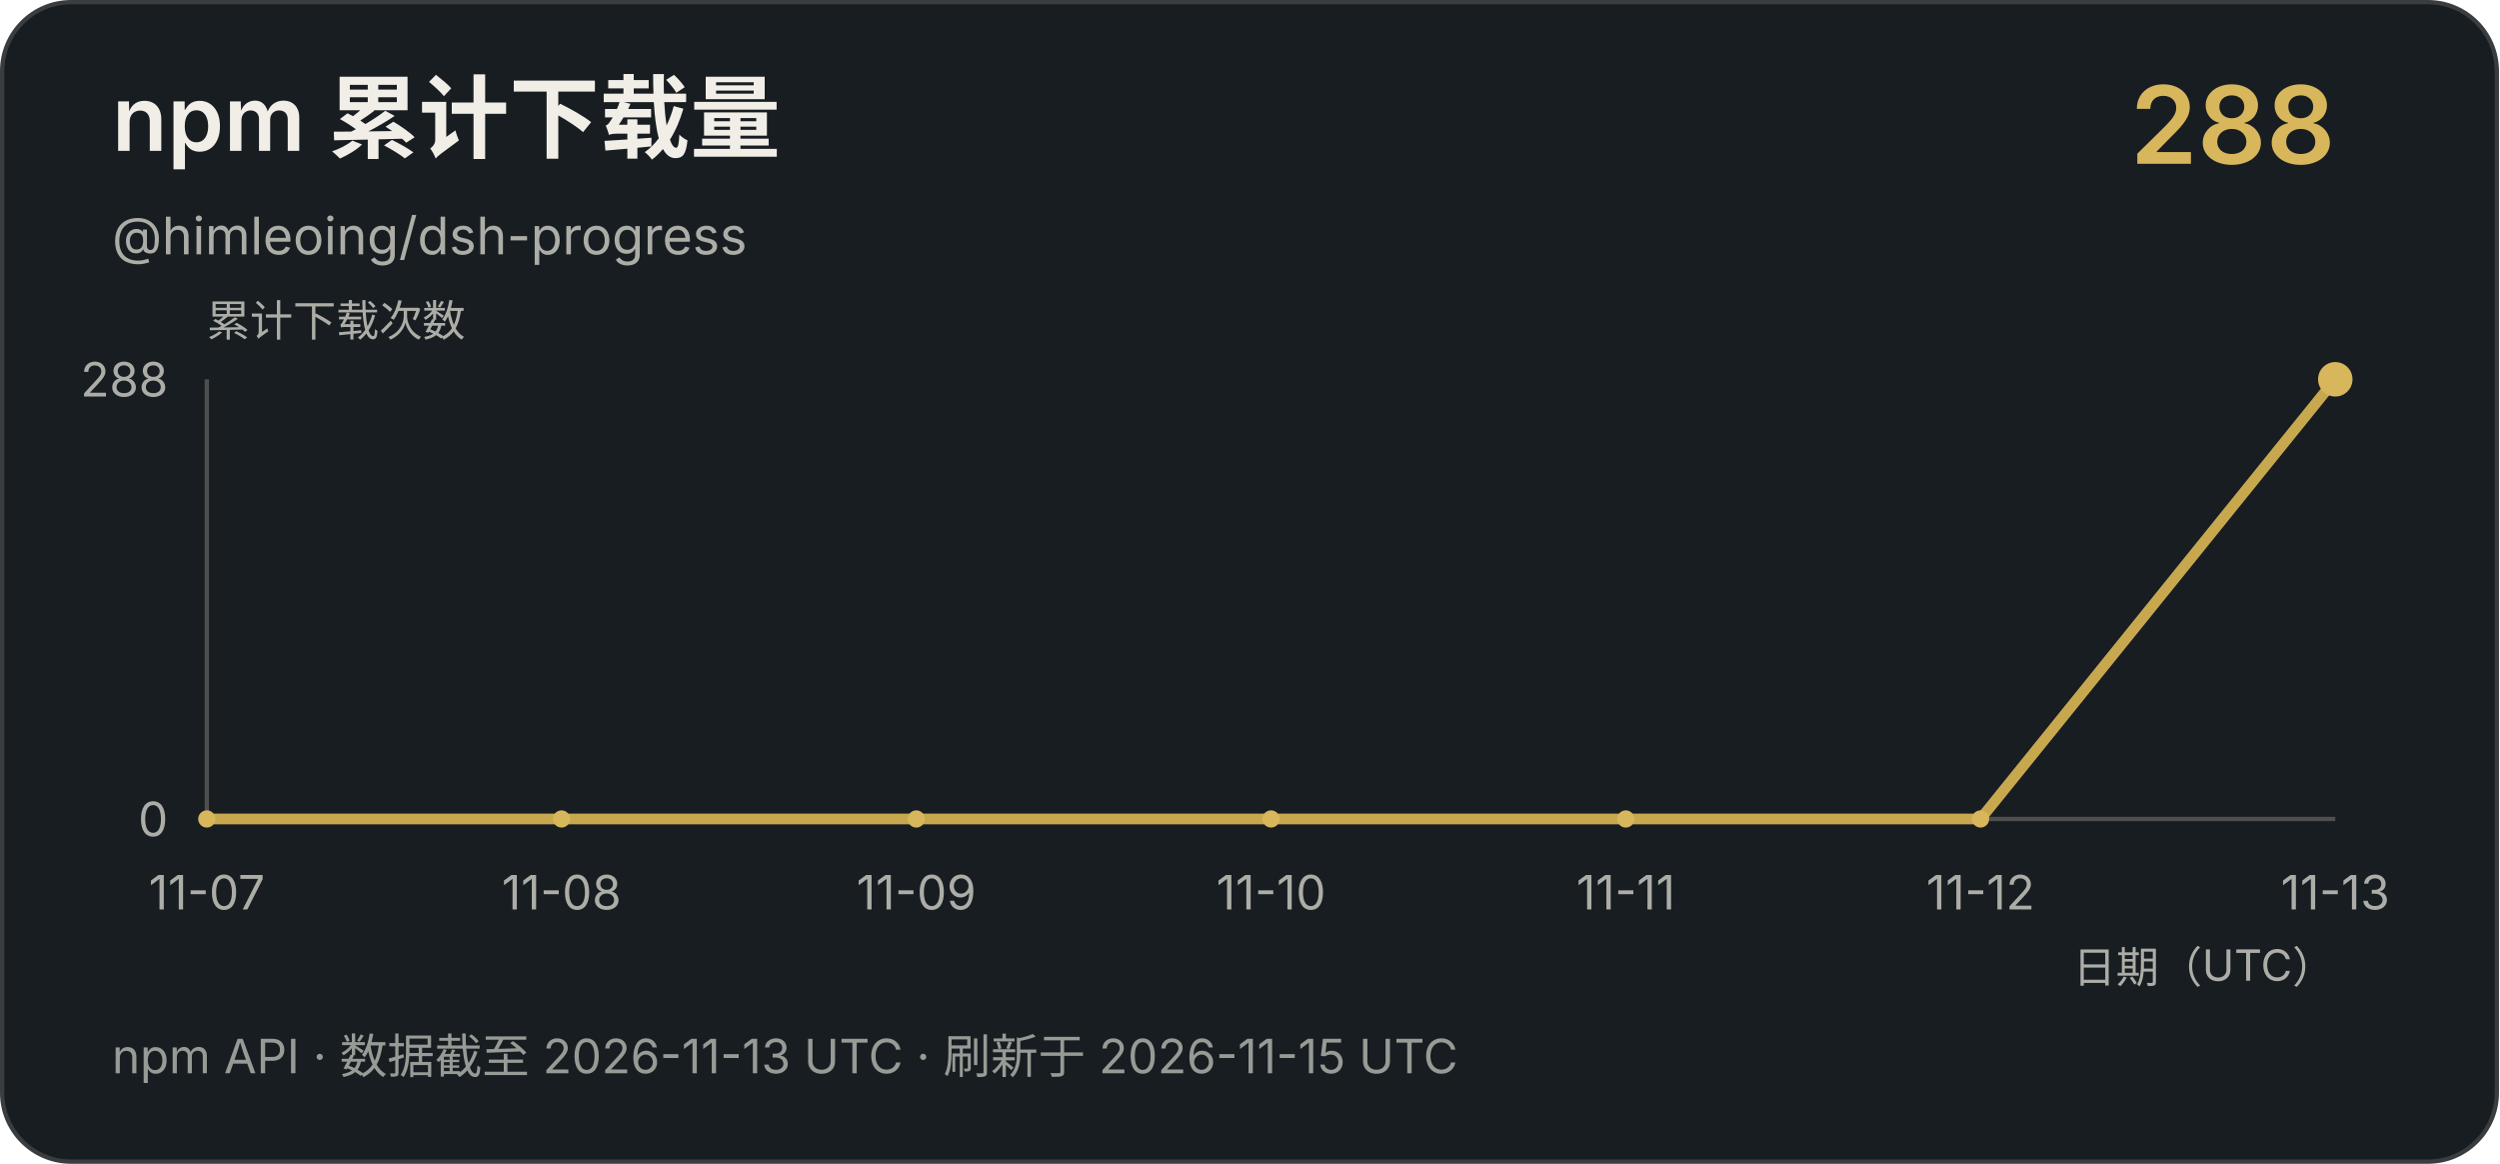
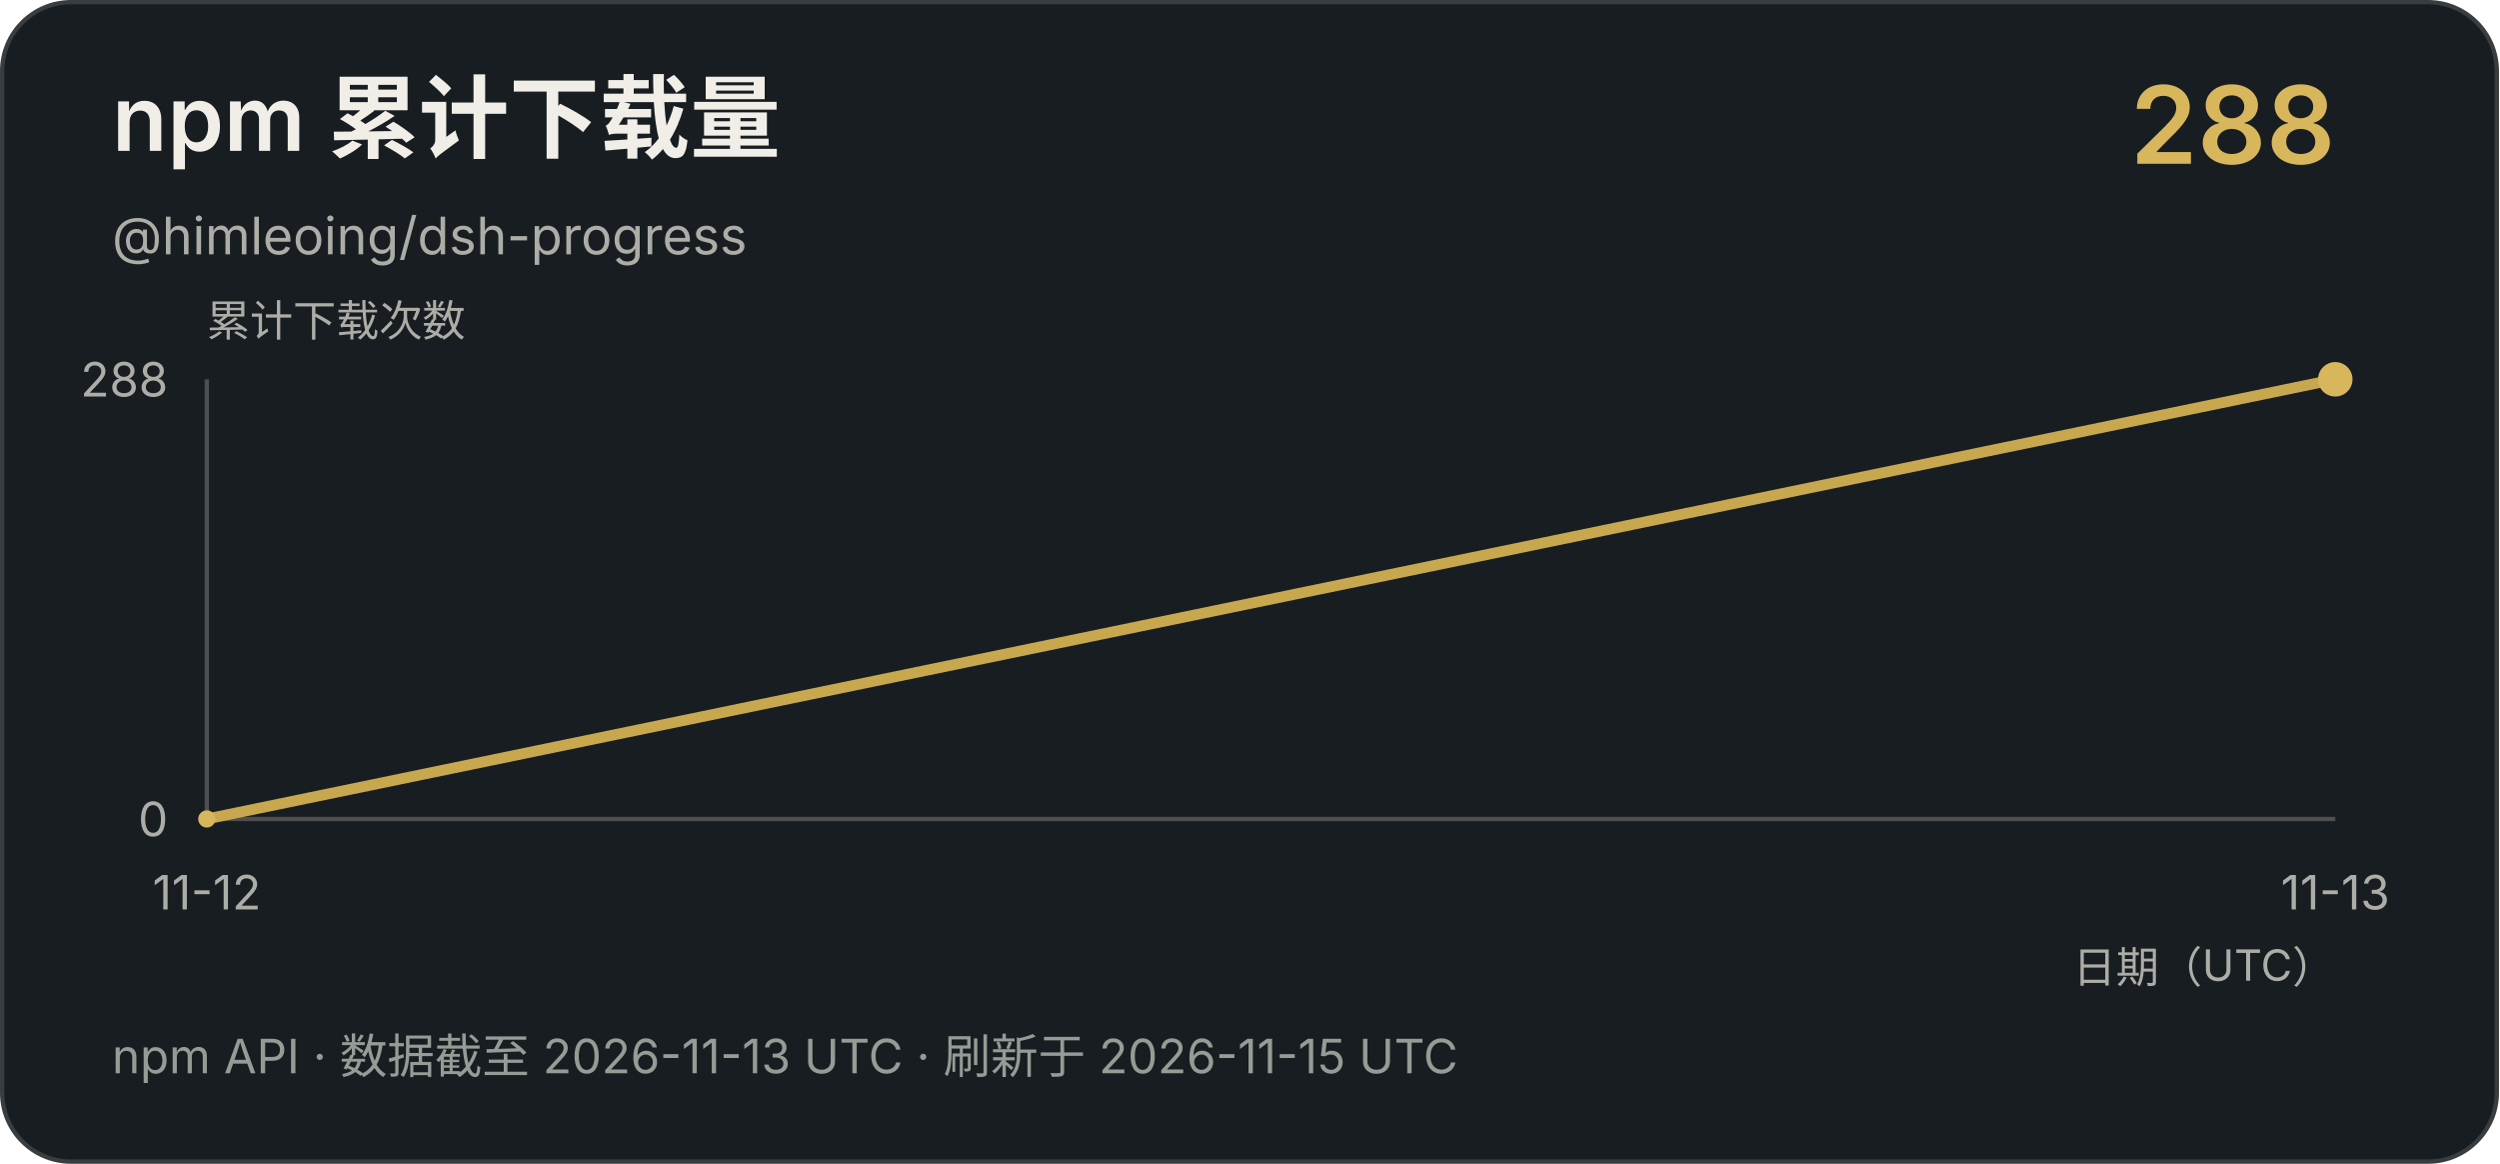
<svg xmlns="http://www.w3.org/2000/svg" width="580" height="270" viewBox="0 0 580 270" role="img" aria-label="npm 累计下载量">
  <rect x=".5" y=".5" width="579" height="269" rx="16" fill="#181d22" stroke="#393d40" />
  <g font-family="-apple-system,BlinkMacSystemFont,Segoe UI,sans-serif">
    <text x="26" y="35" fill="#f0eee7" font-size="21" font-weight="600">npm 累计下载量</text>
    <text x="26" y="59" fill="#acada6" font-size="12">@himleoing/dsh-progress</text>
    <text x="542" y="38" text-anchor="end" fill="#d7b65c" font-size="25" font-weight="600">288</text>
    <text x="48" y="78" fill="#acada6" font-size="10">累计下载次数</text>
    <text x="542" y="228" text-anchor="end" fill="#acada6" font-size="10">日期（UTC）</text>
    <path d="M48 88V190H542" fill="none" stroke="#4d504e" />
    <text x="39" y="92" text-anchor="end" fill="#acada6" font-size="11">288</text>
    <text x="39" y="194" text-anchor="end" fill="#acada6" font-size="11">0</text>
-     <polyline points="48,190 130.333,190 212.667,190 295,190 377.333,190 459.667,190 542,88" fill="none" stroke="#c8a84f" stroke-width="2.5" />
+     <polyline points="48,190 542,88" fill="none" stroke="#c8a84f" stroke-width="2.5" />
    <circle cx="48" cy="190" r="2" fill="#d7b65c" />
-     <circle cx="130.333" cy="190" r="2" fill="#d7b65c" />
-     <circle cx="212.667" cy="190" r="2" fill="#d7b65c" />
-     <circle cx="295" cy="190" r="2" fill="#d7b65c" />
-     <circle cx="377.333" cy="190" r="2" fill="#d7b65c" />
-     <circle cx="459.667" cy="190" r="2" fill="#d7b65c" />
    <circle cx="542" cy="88" r="4" fill="#d7b65c" />
-     <text x="48" y="211" text-anchor="middle" fill="#acada6" font-size="11">11-07</text>
-     <text x="130.333" y="211" text-anchor="middle" fill="#acada6" font-size="11">11-08</text>
-     <text x="212.667" y="211" text-anchor="middle" fill="#acada6" font-size="11">11-09</text>
-     <text x="295" y="211" text-anchor="middle" fill="#acada6" font-size="11">11-10</text>
-     <text x="377.333" y="211" text-anchor="middle" fill="#acada6" font-size="11">11-11</text>
-     <text x="459.667" y="211" text-anchor="middle" fill="#acada6" font-size="11">11-12</text>
+     <text x="48" y="211" text-anchor="middle" fill="#acada6" font-size="11">11-12</text>
    <text x="542" y="211" text-anchor="middle" fill="#acada6" font-size="11">11-13</text>
    <text x="26" y="249" fill="#969b95" font-size="11">npm API · 数据截至 2026-11-13 UTC · 刷新于 2026-11-15 UTC</text>
  </g>
</svg>
